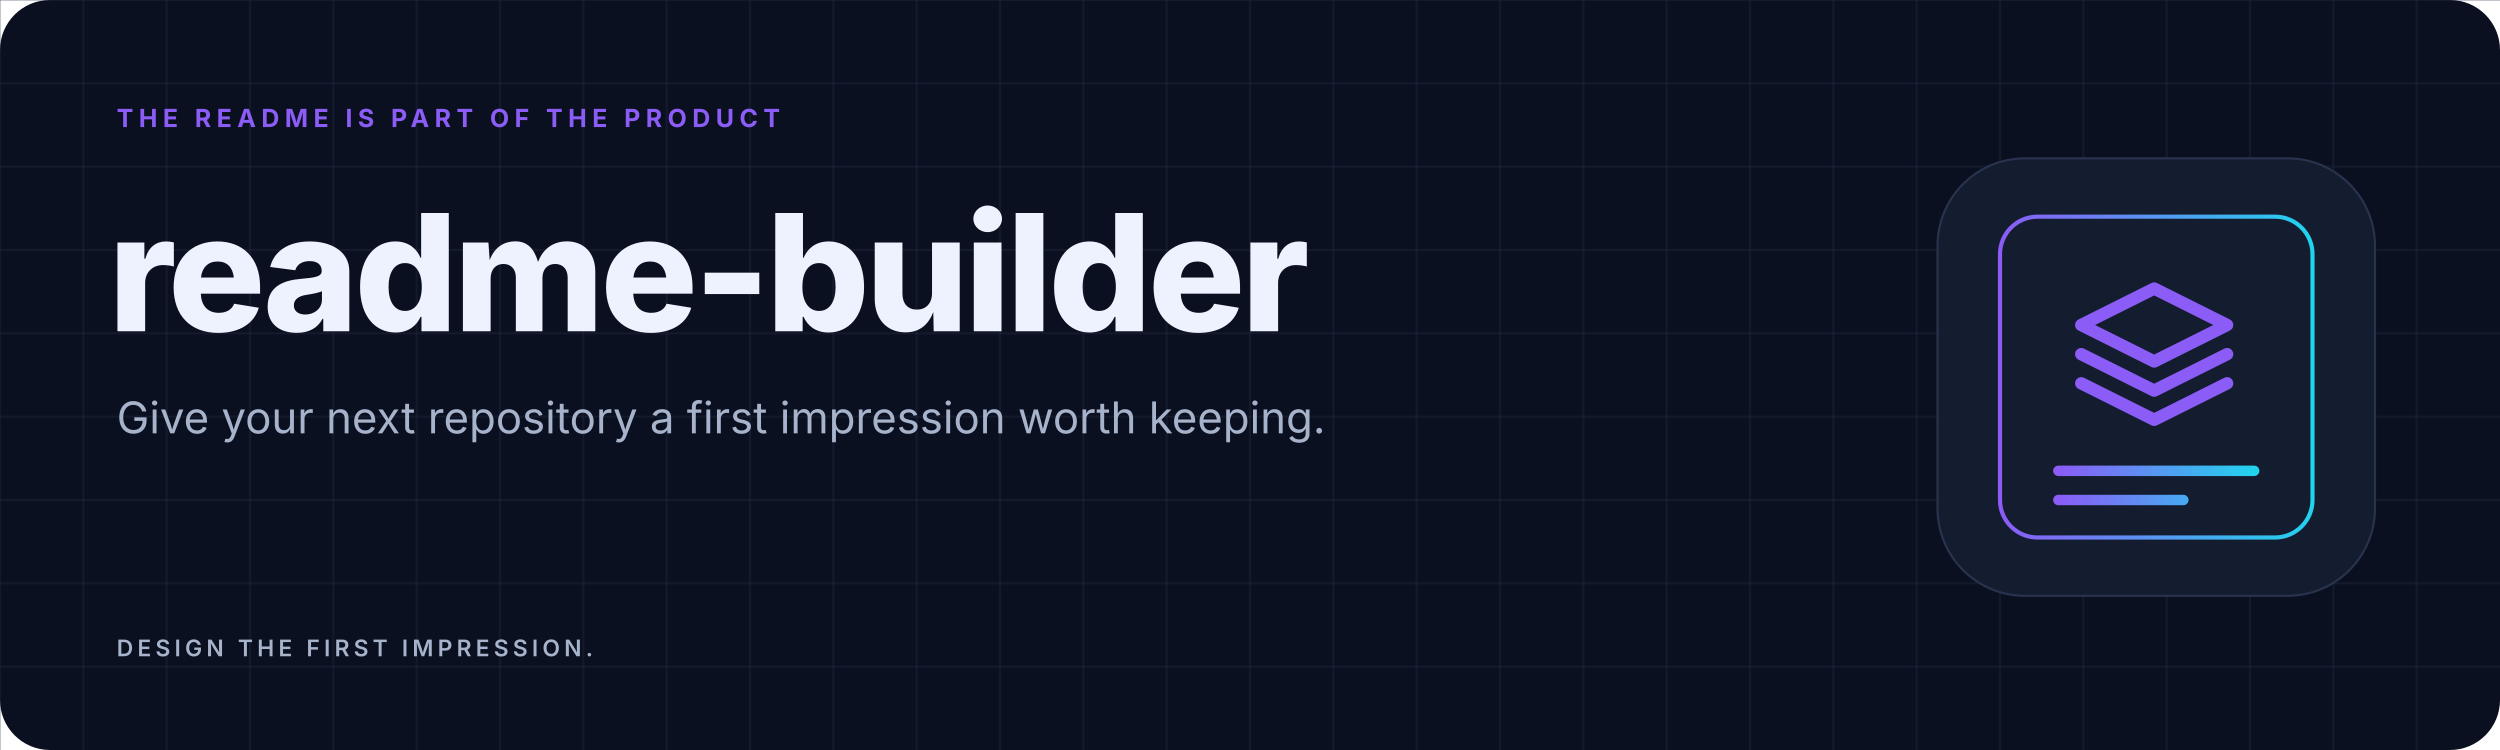
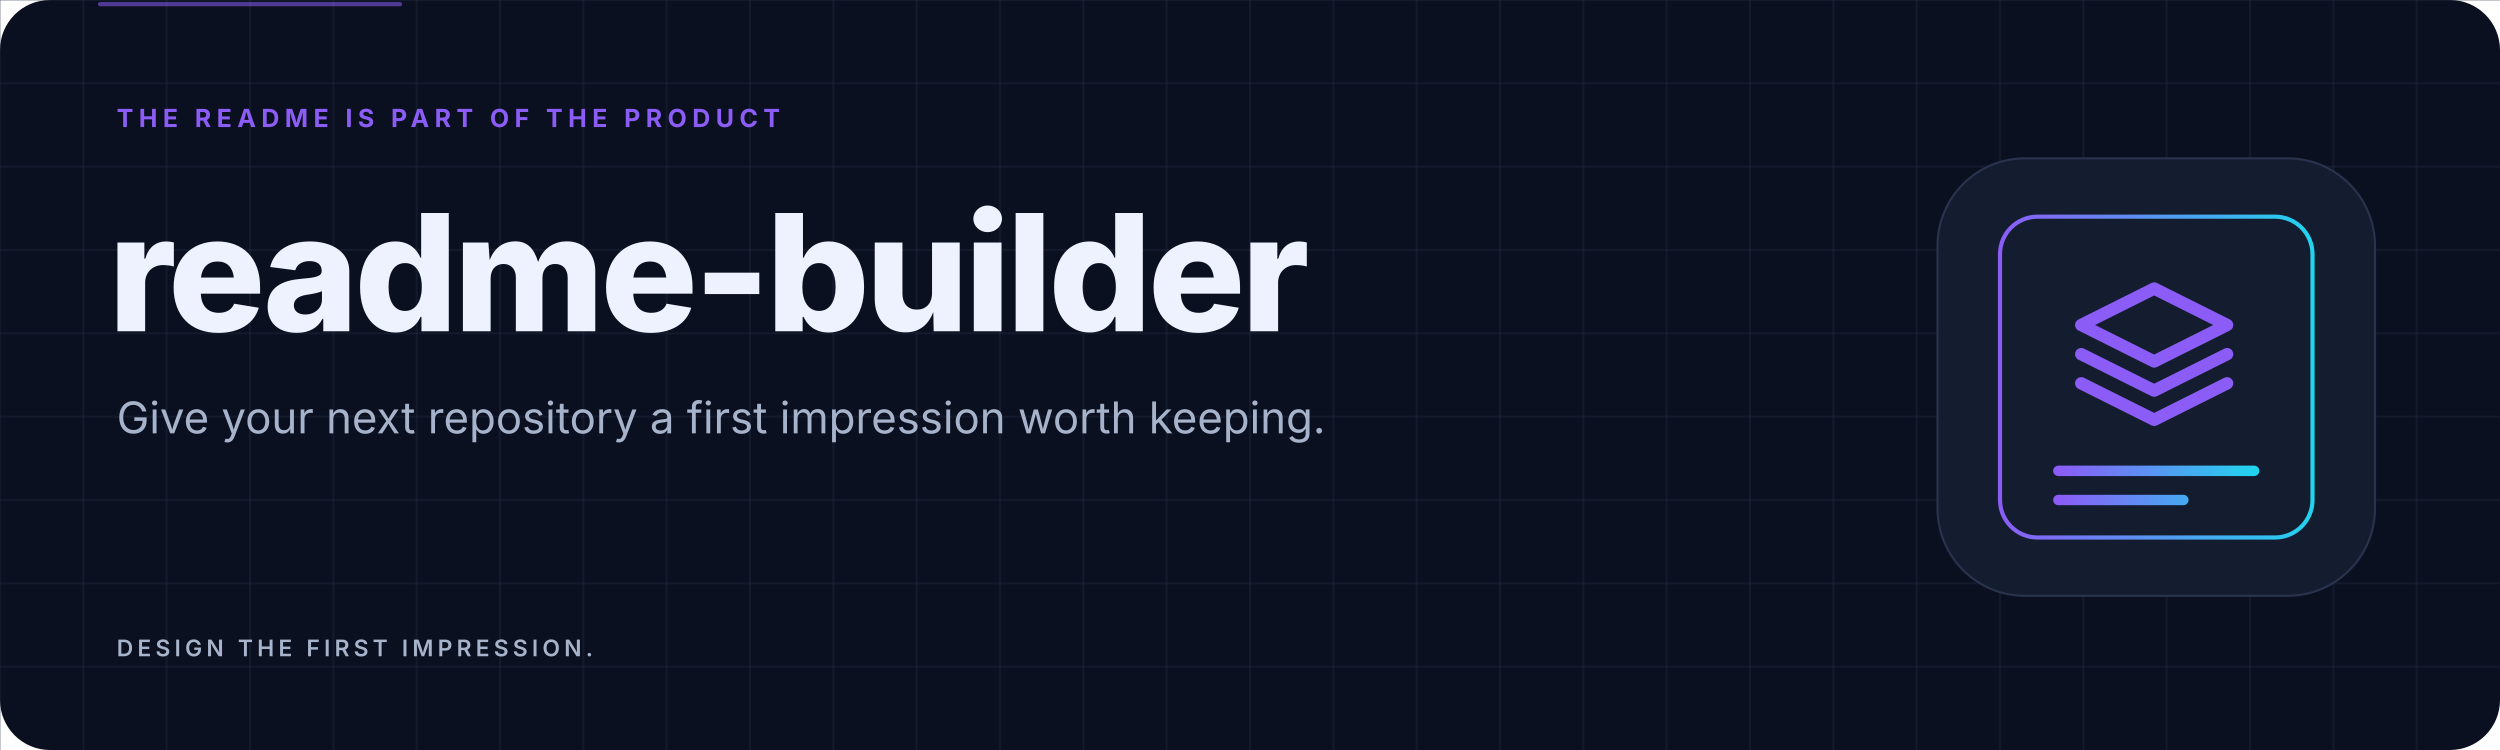
- <svg xmlns="http://www.w3.org/2000/svg" width="1200" height="360" viewBox="0 0 1200 360" role="img" aria-label="readme-builder — Give your next repository a first impression worth keeping.">
+ <svg xmlns="http://www.w3.org/2000/svg" width="1200" height="360" viewBox="0 0 1200 360" role="img" aria-label="readme-builder — Give your next repository a first impression worth keeping." data-readme-motion="subtle">
  <defs>
    <linearGradient id="brand">
      <stop stop-color="#8b5cf6" />
      <stop offset="1" stop-color="#22d3ee" />
    </linearGradient>
  </defs>
  <style>text{font-family:Inter,Segoe UI,Arial,sans-serif}</style>
  <rect width="1200" height="360" rx="24" fill="#0b1020" />
  <path d="M0 0v360" stroke="#29334d" opacity=".28" />
  <path d="M40 0v360" stroke="#29334d" opacity=".28" />
  <path d="M80 0v360" stroke="#29334d" opacity=".28" />
  <path d="M120 0v360" stroke="#29334d" opacity=".28" />
  <path d="M160 0v360" stroke="#29334d" opacity=".28" />
  <path d="M200 0v360" stroke="#29334d" opacity=".28" />
  <path d="M240 0v360" stroke="#29334d" opacity=".28" />
  <path d="M280 0v360" stroke="#29334d" opacity=".28" />
  <path d="M320 0v360" stroke="#29334d" opacity=".28" />
  <path d="M360 0v360" stroke="#29334d" opacity=".28" />
  <path d="M400 0v360" stroke="#29334d" opacity=".28" />
  <path d="M440 0v360" stroke="#29334d" opacity=".28" />
  <path d="M480 0v360" stroke="#29334d" opacity=".28" />
  <path d="M520 0v360" stroke="#29334d" opacity=".28" />
  <path d="M560 0v360" stroke="#29334d" opacity=".28" />
  <path d="M600 0v360" stroke="#29334d" opacity=".28" />
  <path d="M640 0v360" stroke="#29334d" opacity=".28" />
  <path d="M680 0v360" stroke="#29334d" opacity=".28" />
  <path d="M720 0v360" stroke="#29334d" opacity=".28" />
  <path d="M760 0v360" stroke="#29334d" opacity=".28" />
  <path d="M800 0v360" stroke="#29334d" opacity=".28" />
  <path d="M840 0v360" stroke="#29334d" opacity=".28" />
  <path d="M880 0v360" stroke="#29334d" opacity=".28" />
  <path d="M920 0v360" stroke="#29334d" opacity=".28" />
  <path d="M960 0v360" stroke="#29334d" opacity=".28" />
  <path d="M1000 0v360" stroke="#29334d" opacity=".28" />
  <path d="M1040 0v360" stroke="#29334d" opacity=".28" />
  <path d="M1080 0v360" stroke="#29334d" opacity=".28" />
  <path d="M1120 0v360" stroke="#29334d" opacity=".28" />
  <path d="M1160 0v360" stroke="#29334d" opacity=".28" />
  <path d="M0 0h1200" stroke="#29334d" opacity=".28" />
  <path d="M0 40h1200" stroke="#29334d" opacity=".28" />
  <path d="M0 80h1200" stroke="#29334d" opacity=".28" />
  <path d="M0 120h1200" stroke="#29334d" opacity=".28" />
  <path d="M0 160h1200" stroke="#29334d" opacity=".28" />
  <path d="M0 200h1200" stroke="#29334d" opacity=".28" />
  <path d="M0 240h1200" stroke="#29334d" opacity=".28" />
  <path d="M0 280h1200" stroke="#29334d" opacity=".28" />
  <path d="M0 320h1200" stroke="#29334d" opacity=".28" />
  <path d="M0 1h1200" stroke="url(#brand)" stroke-width="3" />
  <text x="56" y="61" font-size="12" fill="#8b5cf6" font-weight="700" letter-spacing="2.6">THE README IS PART OF THE PRODUCT</text>
  <text x="52" y="159" font-size="78" fill="#eef2ff" font-weight="800" letter-spacing="-2">readme-builder</text>
  <text x="56" y="208" font-size="21" fill="#a6b3ca" font-weight="400">Give your next repository a first impression worth keeping.</text>
  <text x="56" y="315" font-size="11" fill="#a6b3ca" font-weight="600" letter-spacing="2">DESIGN THE FIRST IMPRESSION.</text>
  <g transform="translate(930 76)">
    <rect width="210" height="210" rx="42" fill="#141c30" stroke="#29334d" />
    <rect x="30" y="28" width="150" height="154" rx="18" fill="none" stroke="url(#brand)" stroke-width="2" />
    <g transform="translate(62 52) scale(3.5)" fill="none" stroke="#8b5cf6" stroke-width="1.7" stroke-linecap="round" stroke-linejoin="round">
      <path d="m12 3 10 5-10 5L2 8Zm-10 9 10 5 10-5M2 16l10 5 10-5" />
    </g>
    <path d="M58 150h94m-94 14h60" stroke="url(#brand)" stroke-width="5" stroke-linecap="round" />
  </g>
+   <style data-readme-builder-motion="1">
+ @keyframes rb-accent {0%,100%{filter:brightness(1)}50%{filter:brightness(1.3)}}
+ @keyframes rb-trace {from{stroke-dashoffset:1200}to{stroke-dashoffset:0}}
+ svg[data-readme-motion] .rb-motion-line{animation:rb-trace 2s ease-in-out 2;stroke-dasharray:144 1200;stroke-dashoffset:0;opacity:.55}
+ svg[data-readme-motion] &gt; path,svg[data-readme-motion] &gt; g:not(.rb-motion-layer){animation:rb-accent 2s ease-in-out 2}
+ @media (prefers-reduced-motion:reduce){svg[data-readme-motion] .rb-motion-line,svg[data-readme-motion] &gt; path,svg[data-readme-motion] &gt; g:not(.rb-motion-layer){animation:none!important;filter:none!important}}
+ </style>
+   <g class="rb-motion-layer" aria-hidden="true" pointer-events="none">
+     <path class="rb-motion-line" d="M48 2h1104" fill="none" stroke="#8b5cf6" stroke-width="2" stroke-linecap="round" />
+   </g>
</svg>
